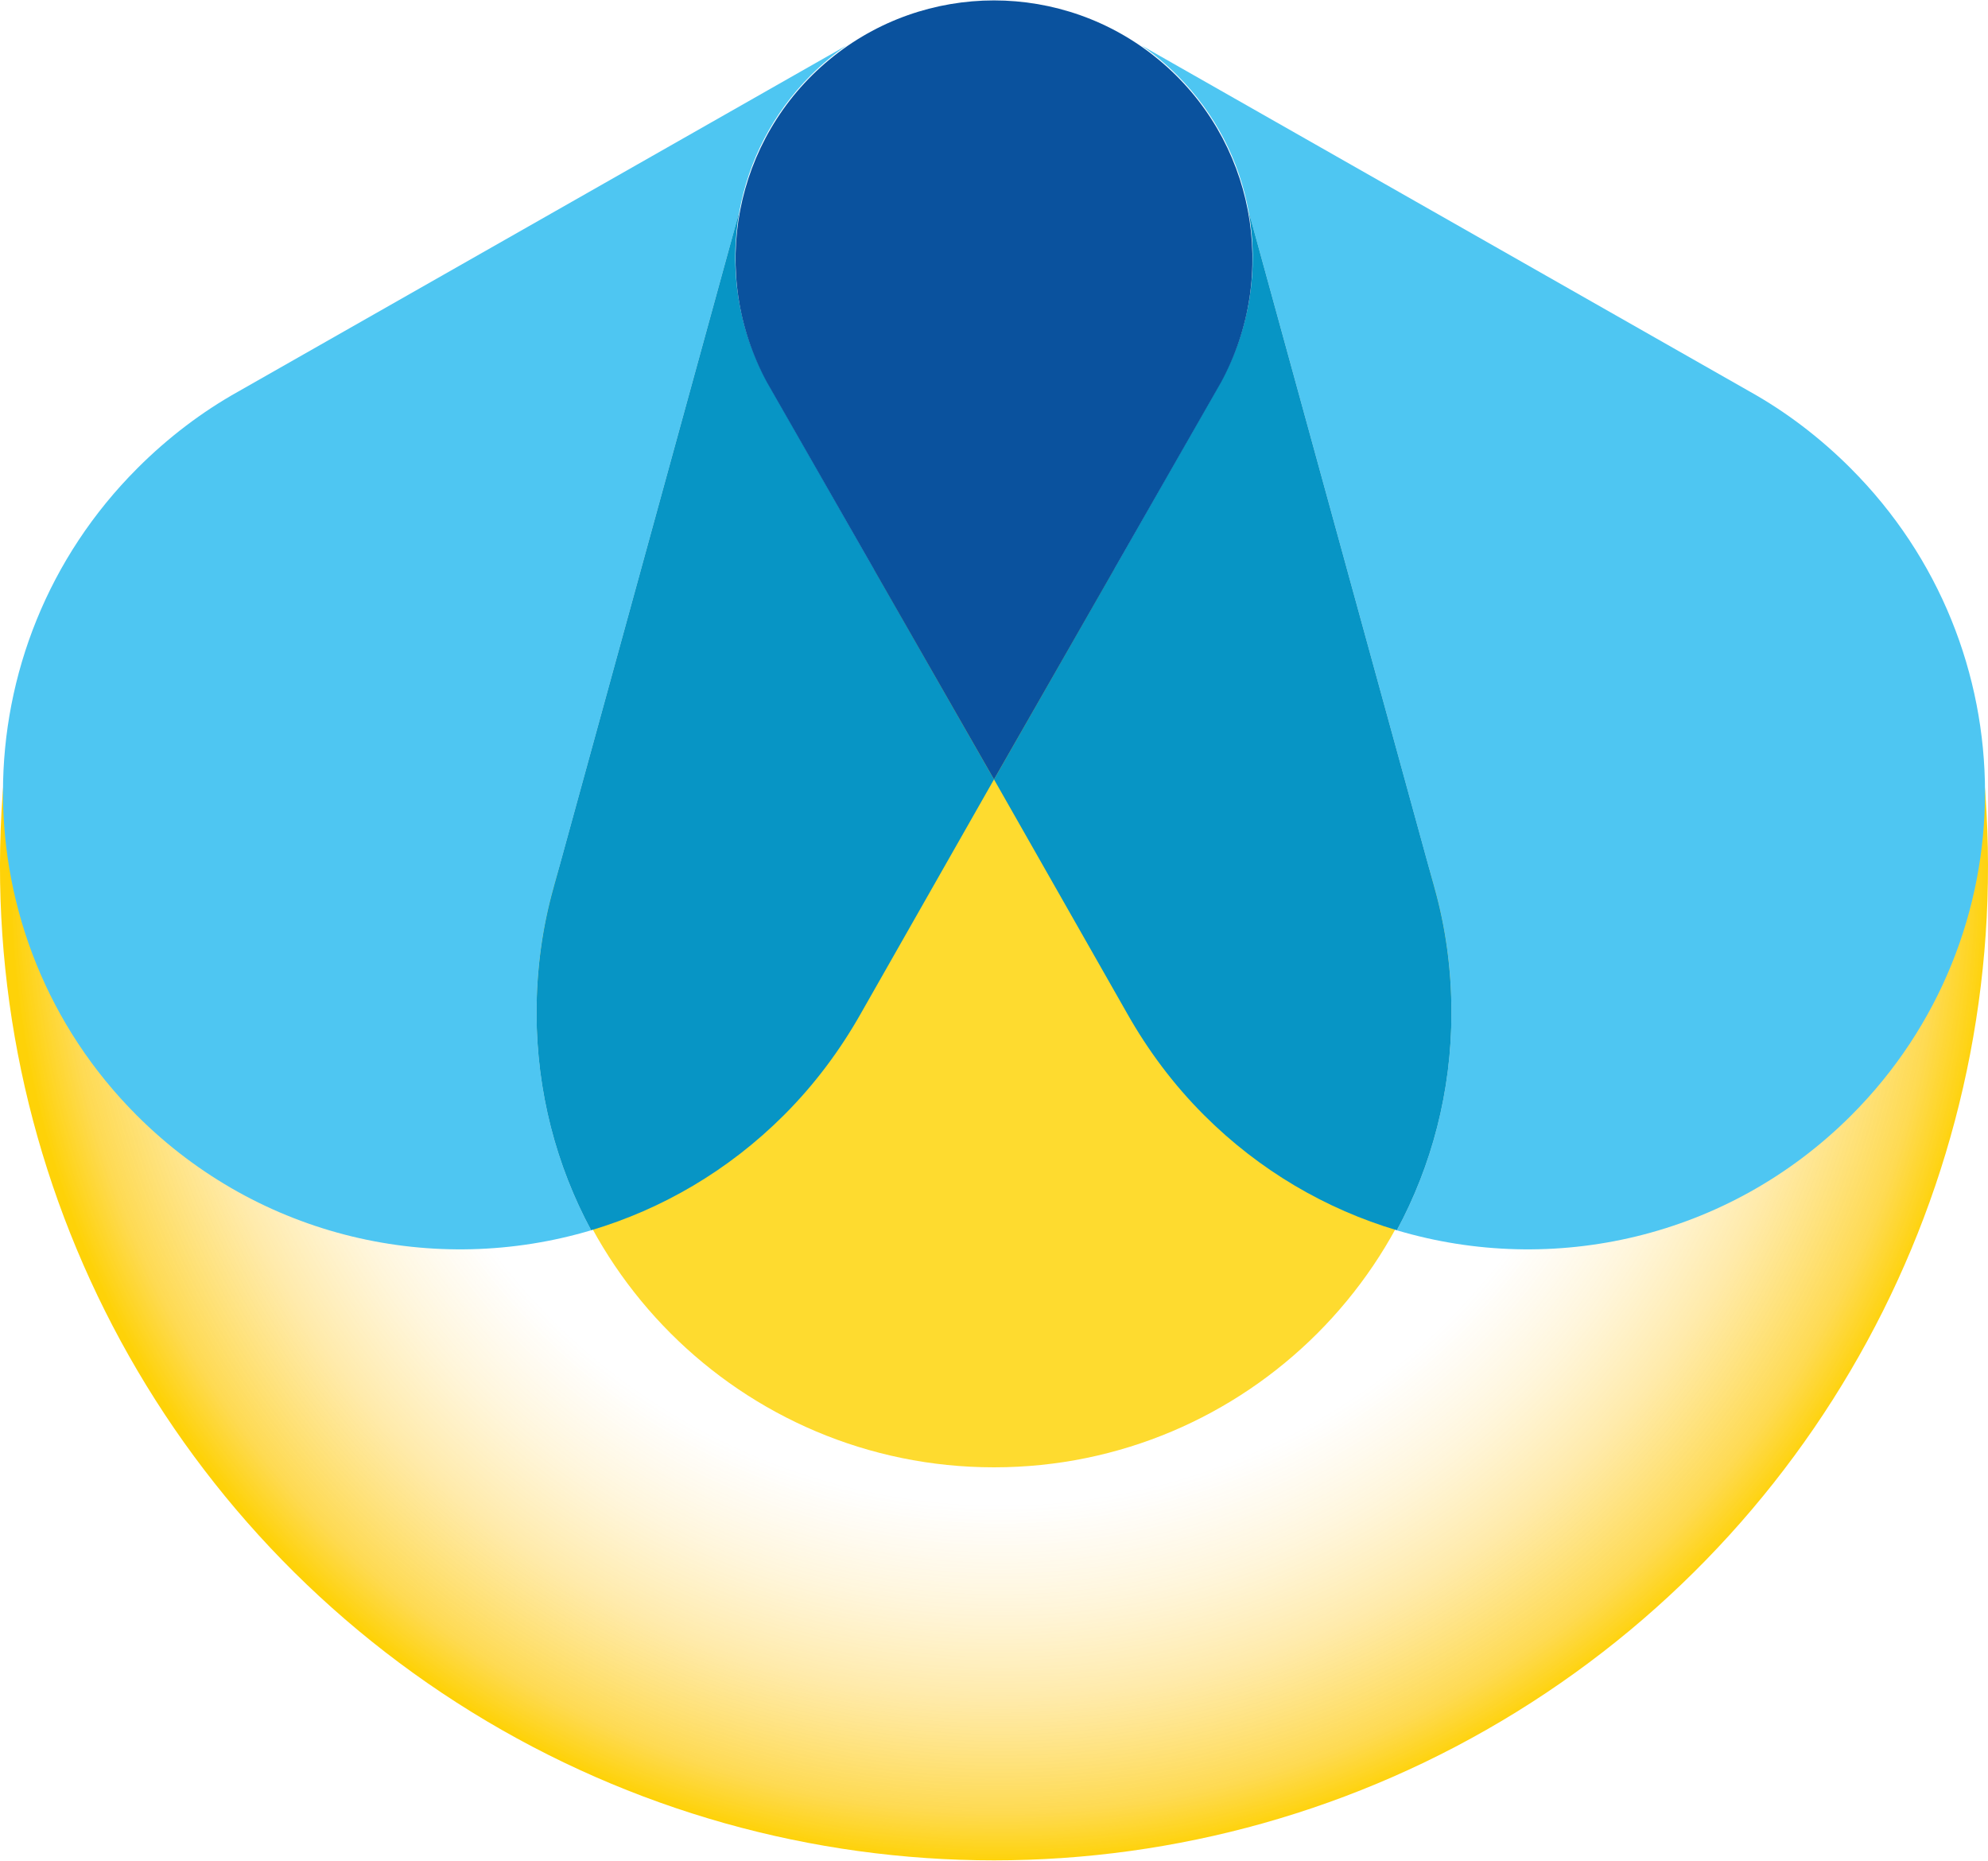
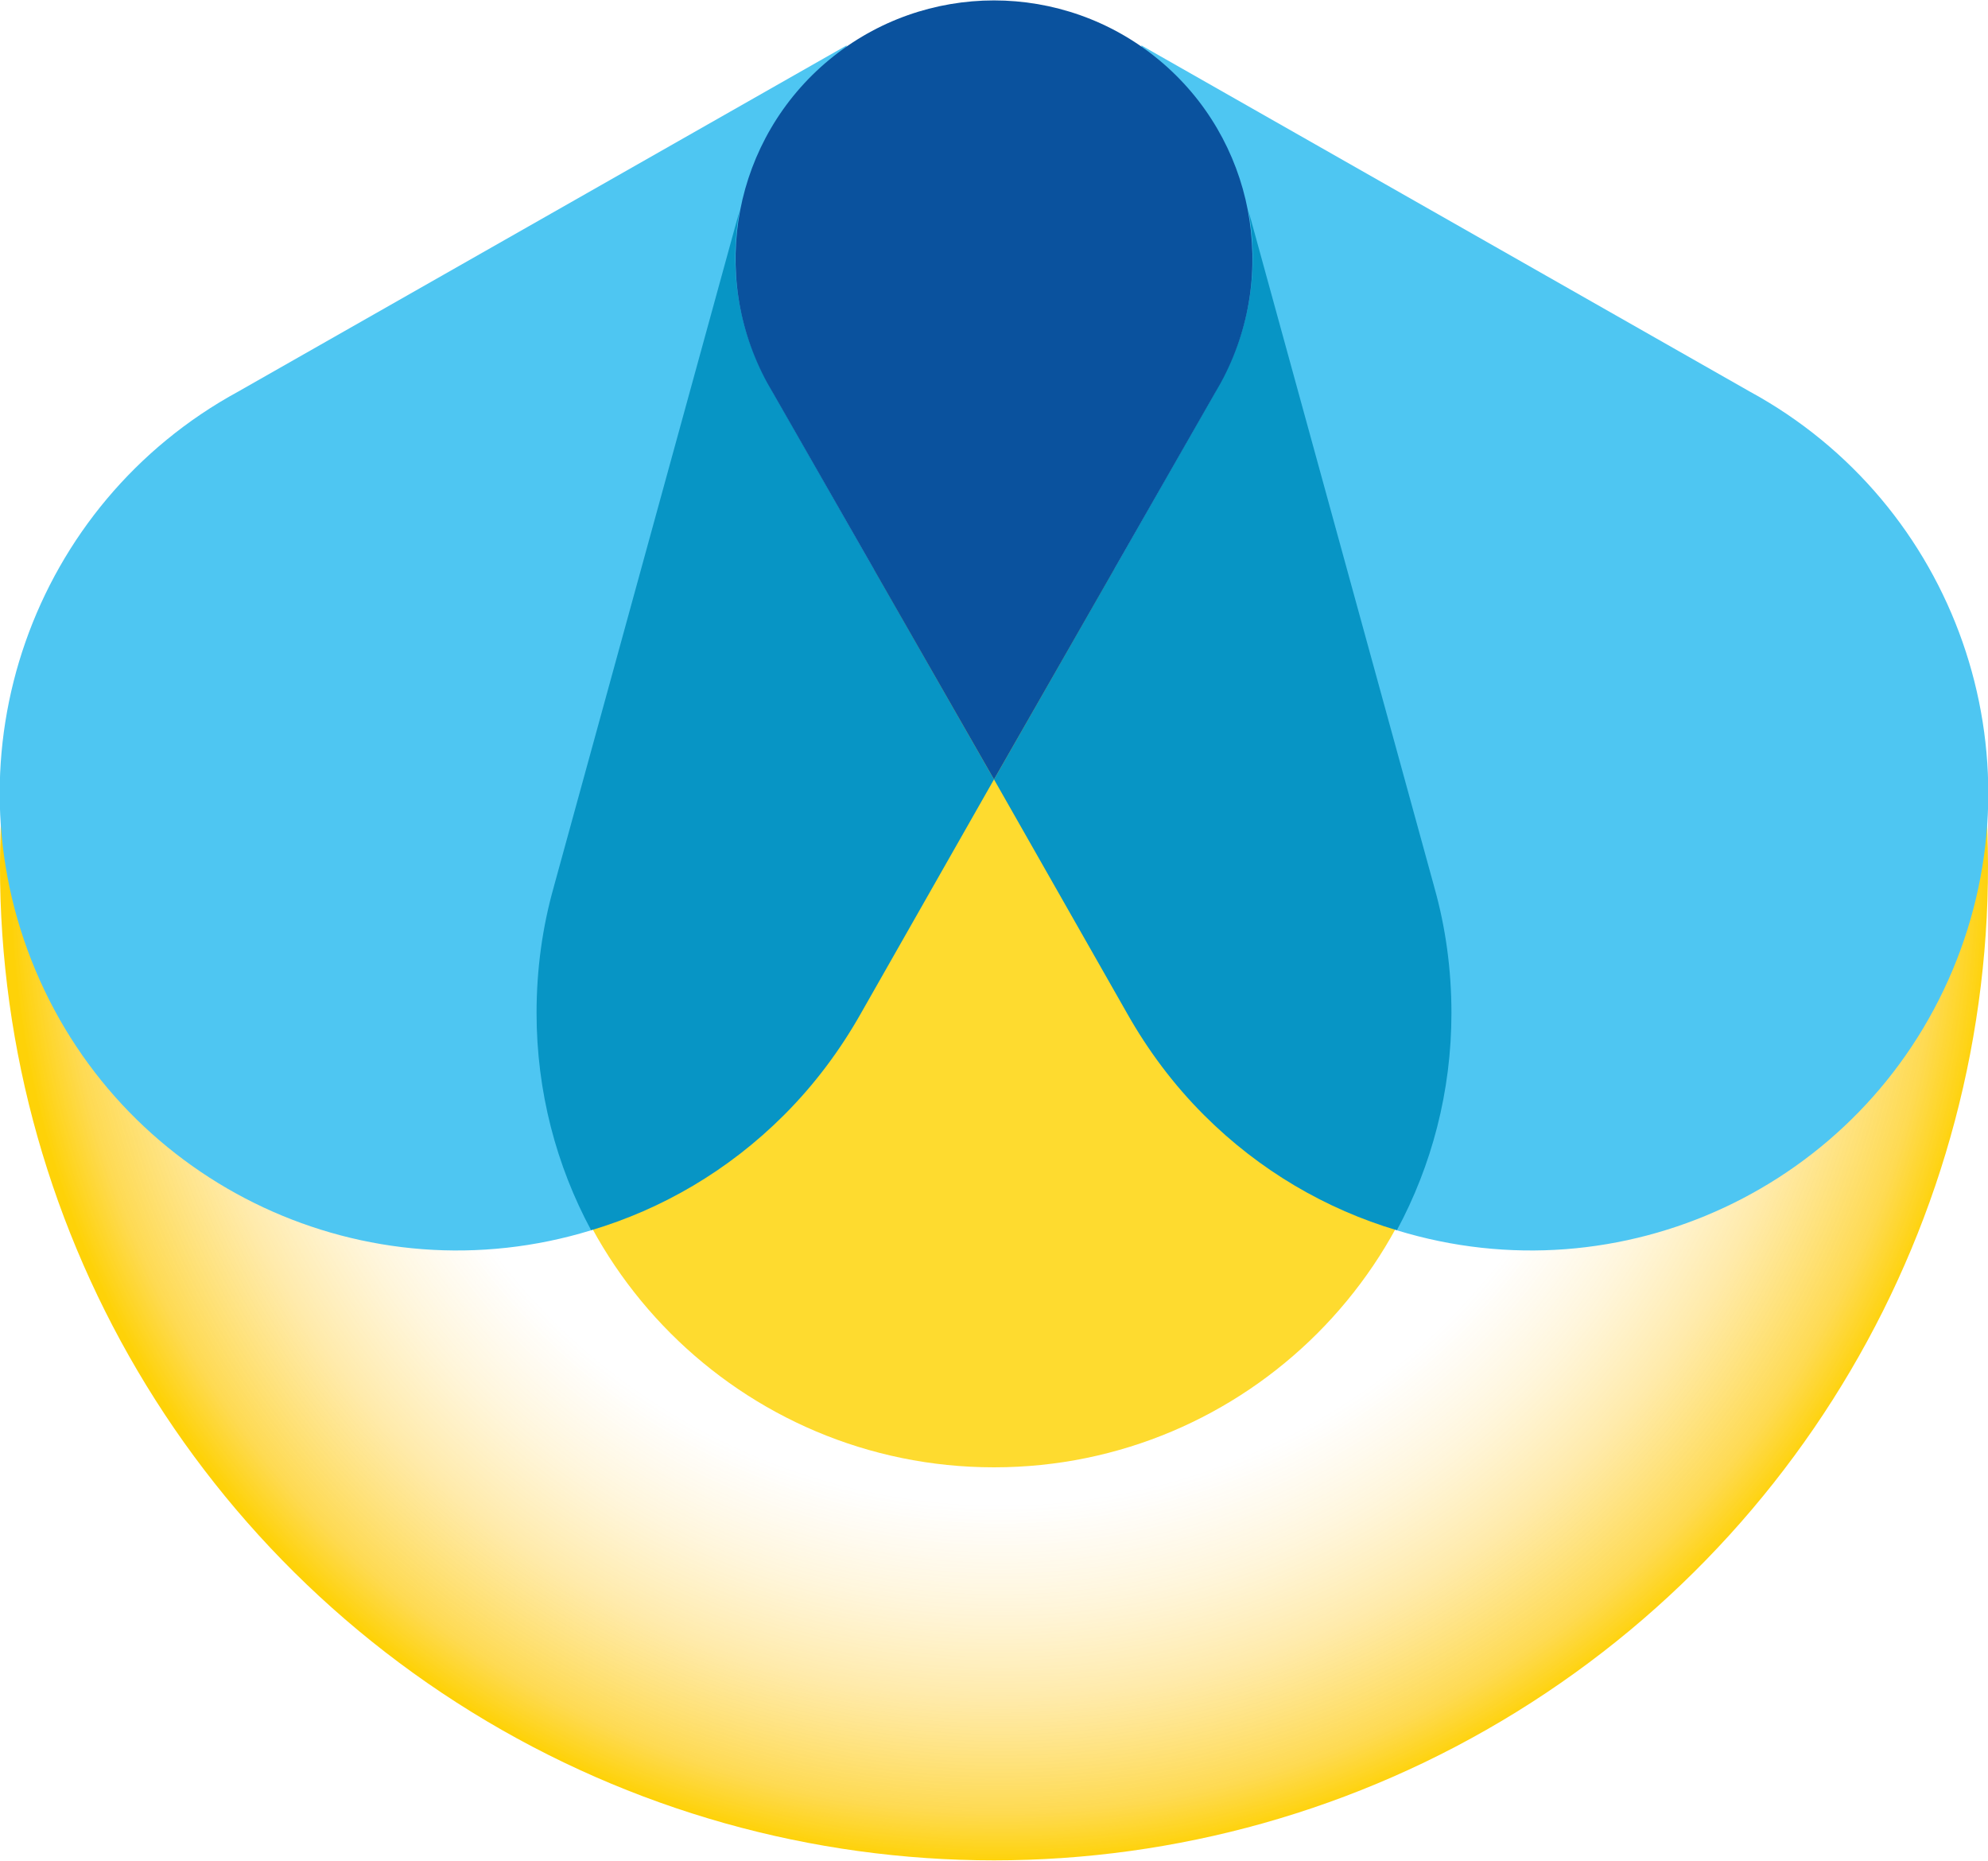
<svg xmlns="http://www.w3.org/2000/svg" xmlns:xlink="http://www.w3.org/1999/xlink" viewBox="0 0 1000 936">
  <radialGradient id="f" gradientUnits="userSpaceOnUse" cy="438.46" cx="503.24" r="498.32">
    <stop stop-color="#fff" stop-opacity=".6" offset=".638" />
    <stop stop-color="#fffaee" stop-opacity=".638" offset=".673" />
    <stop stop-color="#fff2cd" stop-opacity=".713" offset=".741" />
    <stop stop-color="#ffe698" stop-opacity=".817" offset=".834" />
    <stop stop-color="#fed848" stop-opacity=".944" offset=".949" />
    <stop stop-color="#fed208" offset="1" />
  </radialGradient>
  <path fill="url(#f)" d="m2 391 a 500 500 1 1 0 996 0 z" />
  <circle fill="#fedb2f" cx="500" cy="508" r="230" />
  <g id="l">
-     <path fill="#4ec6f2" id="b" d="m69.091 235.52c15.505-15.5 32.537-28.412 50.821-38.626l306.03-174.1c-6.392 4.408-12.469 9.446-18.156 15.144-19.295 19.295-31.233 43.167-35.806 68.126l-93.45 340.15c-5.702 20.155-8.624 41.324-8.624 63.263 0 39.559 9.95 76.781 27.457 109.3-78.38 23.35-166.66 4.1-228.54-57.77-89.903-89.91-89.724-235.48.271-325.48z" />
+     <path fill="#4ec6f2" d="m297.363 618.777a230 230 0 0 1 -177.451 -421.883l306.03-174.1" />
    <path fill="#0795c5" d="m278.52 446.21l93.457-340.15c-5.35 29.276-.585 60.029 14.325 86.645-.055-.014-.078-.023-.078-.023L500 392 432.924 509.902c-10.301 18.198-23.03 35.408-38.539 50.912-28.061 28.061-61.524 47.378-97.028 57.958-17.507-32.522-27.457-69.745-27.457-109.3.01-21.94 2.93-43.11 8.63-63.26z" />
  </g>
  <use xlink:href="#l" transform="translate(1000)scale(-1 1)" />
  <path fill="#0a529e" d="m500 392 114-199.31a130 130 0 1 0-228 0" />
</svg>
